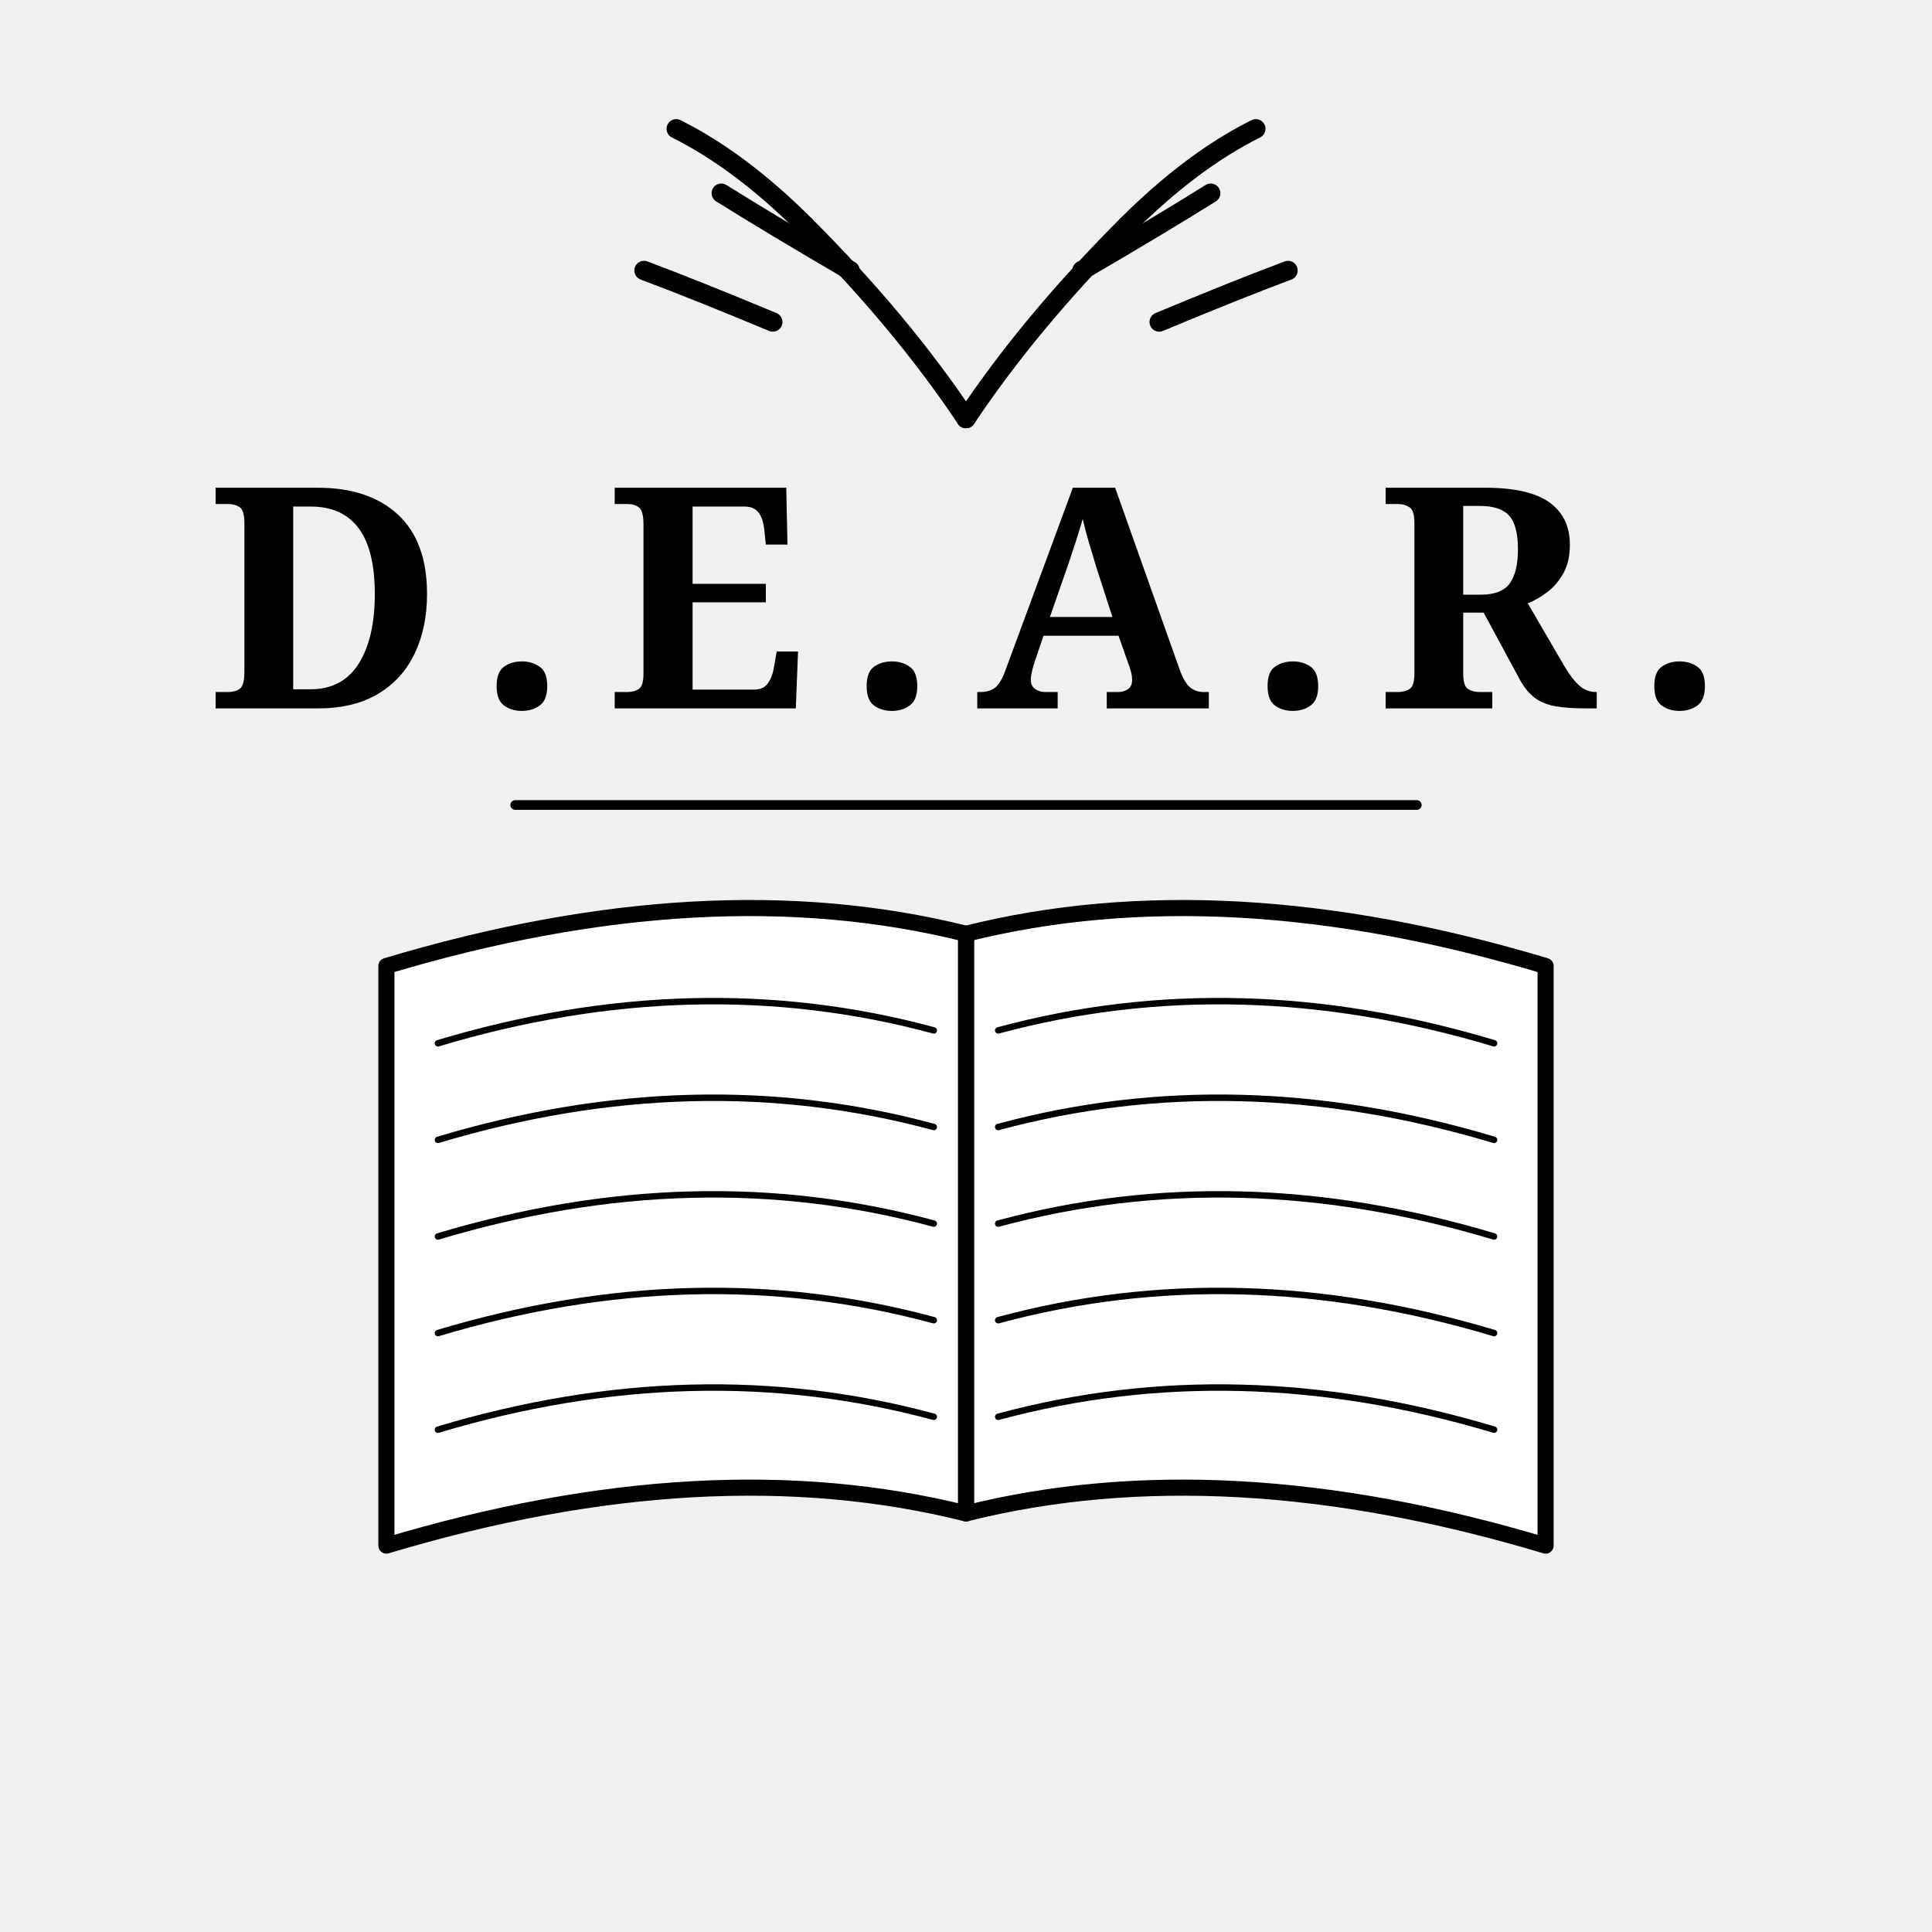
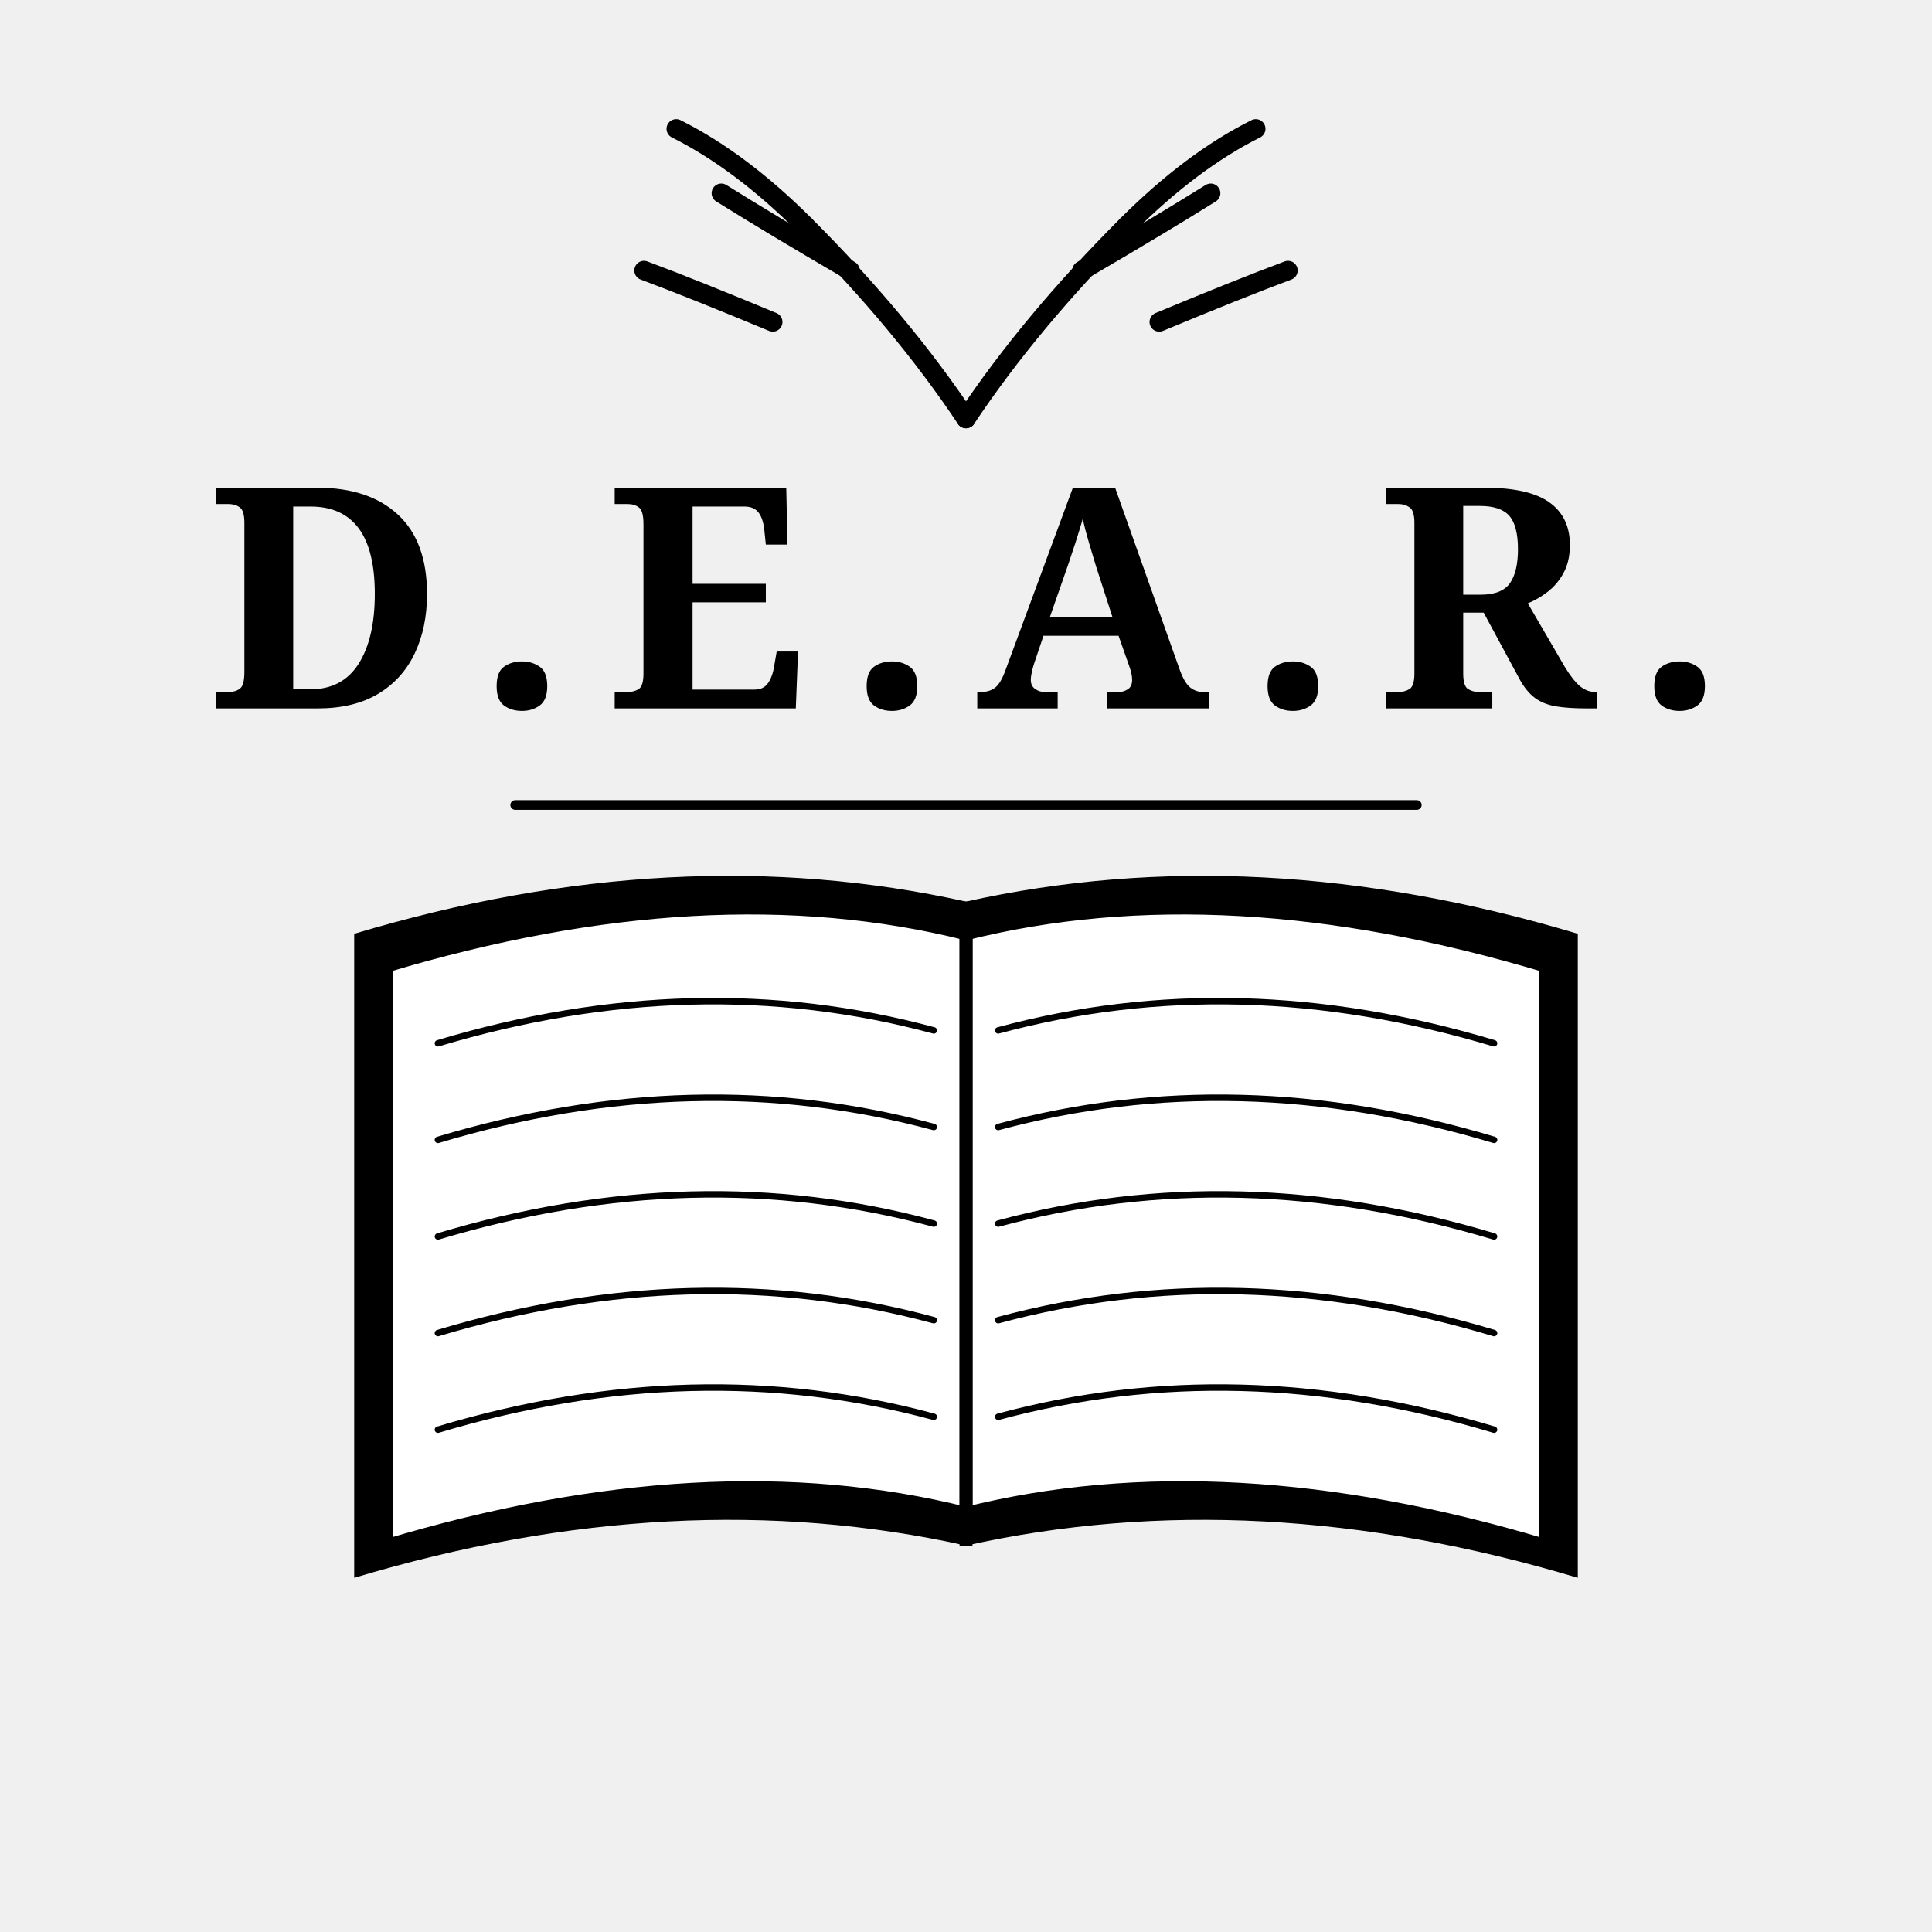
<svg xmlns="http://www.w3.org/2000/svg" viewBox="0 0 300 300" width="300" height="300">
  <g stroke="#000" stroke-width="3" fill="none" stroke-linecap="round" stroke-linejoin="round">
    <path d="M150 65 Q140 50 125 35" />
    <path d="M125 35 Q115 25 105 20" />
    <path d="M132 42 Q120 35 112 30" />
    <path d="M120 50 Q108 45 100 42" />
    <path d="M150 65 Q160 50 175 35" />
    <path d="M175 35 Q185 25 195 20" />
    <path d="M168 42 Q180 35 188 30" />
    <path d="M180 50 Q192 45 200 42" />
  </g>
  <text x="150" y="110" text-anchor="middle" font-family="Georgia, serif" font-size="48" font-weight="bold" fill="#000" letter-spacing="6">D.E.A.R.</text>
  <line x1="80" y1="125" x2="220" y2="125" stroke="#000" stroke-width="1.5" stroke-linecap="round" />
-   <g stroke="#000" stroke-width="2.5" fill="#fff" stroke-linejoin="round">
-     <path d="M150 145 Q190 135 240 150 L240 240 Q190 225 150 235 Z" />
-     <line x1="150" y1="145" x2="150" y2="235" stroke-width="2" />
-   </g>
+   <path d="M150 140 Q105 130 55 145 L55 245 Q105 230 150 240 Z" fill="#000" />
+   <path d="M150 140 Q195 130 245 145 L245 245 Q195 230 150 240 Z" fill="#000" />
+   <path d="M150 145 Q190 135 240 150 L240 240 Q190 225 150 235 Z" fill="#fff" stroke="#000" stroke-width="2" stroke-linejoin="round" />
  <g stroke="#000" stroke-width="1" fill="none" stroke-linecap="round">
    <path d="M155 160 Q192 150 232 162" />
    <path d="M155 175 Q192 165 232 177" />
    <path d="M155 190 Q192 180 232 192" />
    <path d="M155 205 Q192 195 232 207" />
    <path d="M155 220 Q192 210 232 222" />
  </g>
  <g class="page-left">
-     <path d="M150 145 Q110 135 60 150 L60 240 Q110 225 150 235 Z" stroke="#000" stroke-width="2.5" fill="#fff" stroke-linejoin="round" />
+     <path d="M150 145 Q110 135 60 150 L60 240 Q110 225 150 235 Z" fill="#fff" stroke="#000" stroke-width="2" stroke-linejoin="round" />
    <g stroke="#000" stroke-width="1" fill="none" stroke-linecap="round">
      <path d="M145 160 Q108 150 68 162" />
      <path d="M145 175 Q108 165 68 177" />
      <path d="M145 190 Q108 180 68 192" />
      <path d="M145 205 Q108 195 68 207" />
      <path d="M145 220 Q108 210 68 222" />
    </g>
  </g>
+   <line x1="150" y1="140" x2="150" y2="240" stroke="#000" stroke-width="2" />
</svg>
